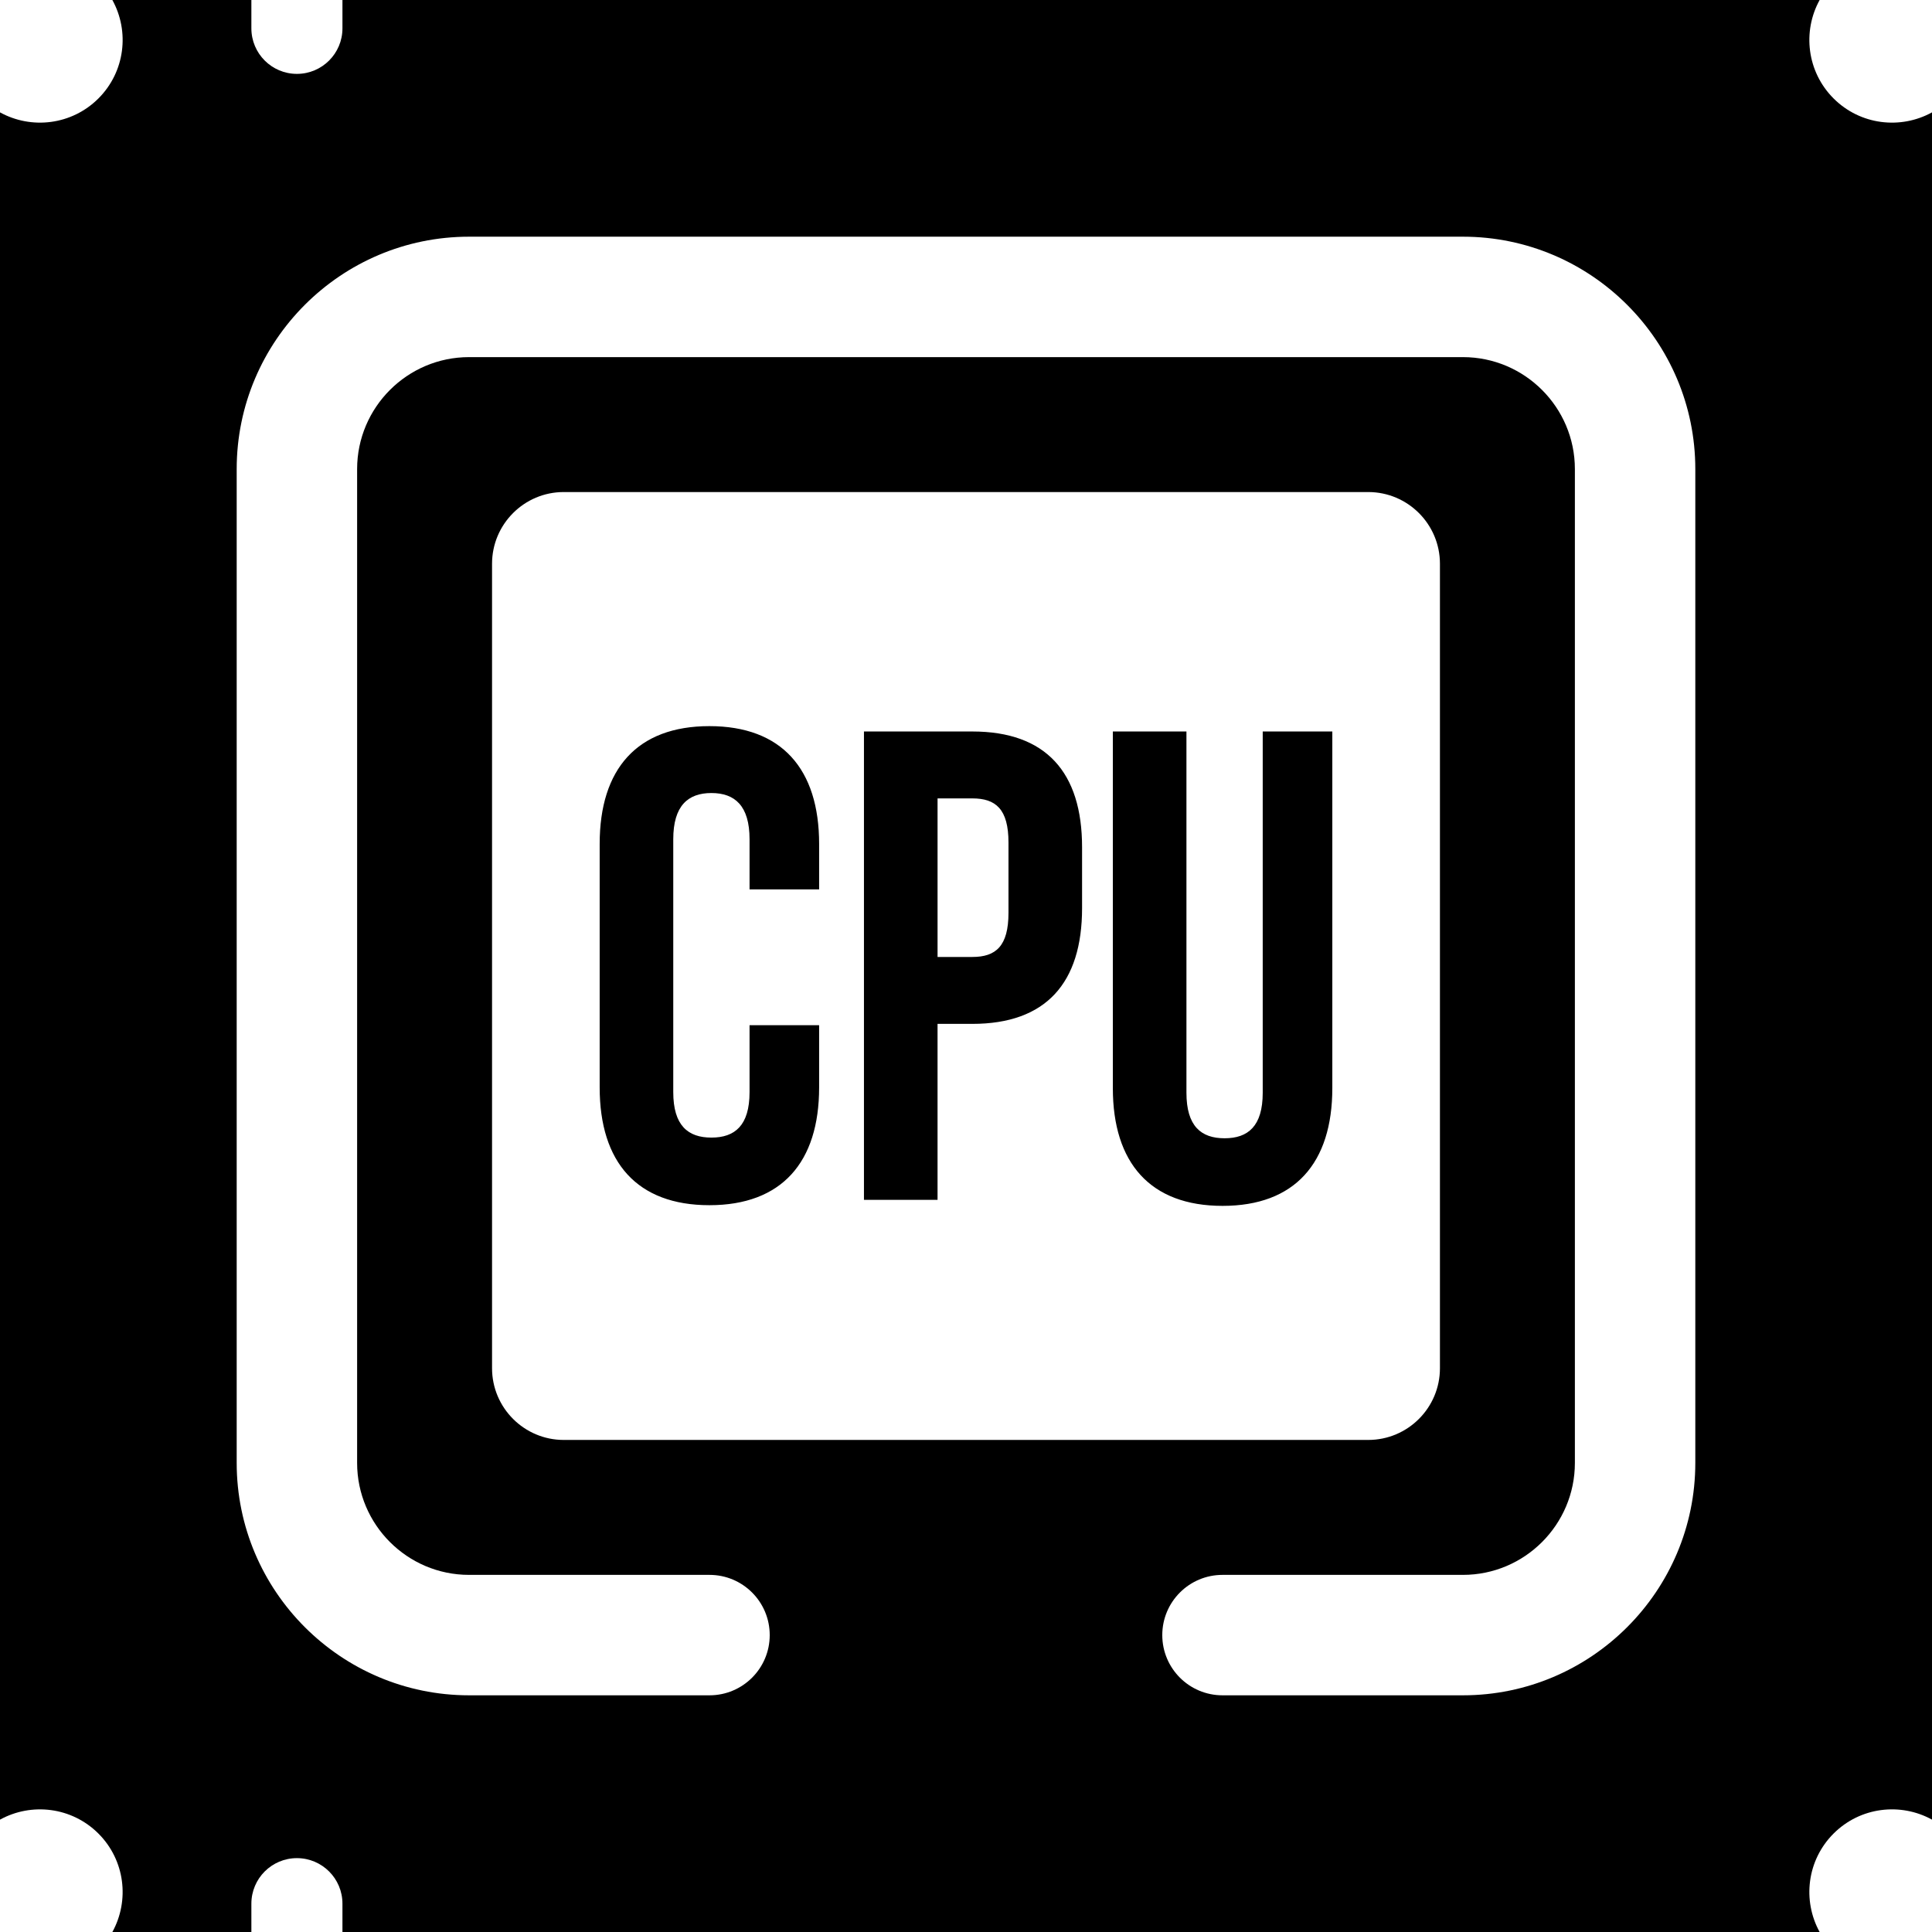
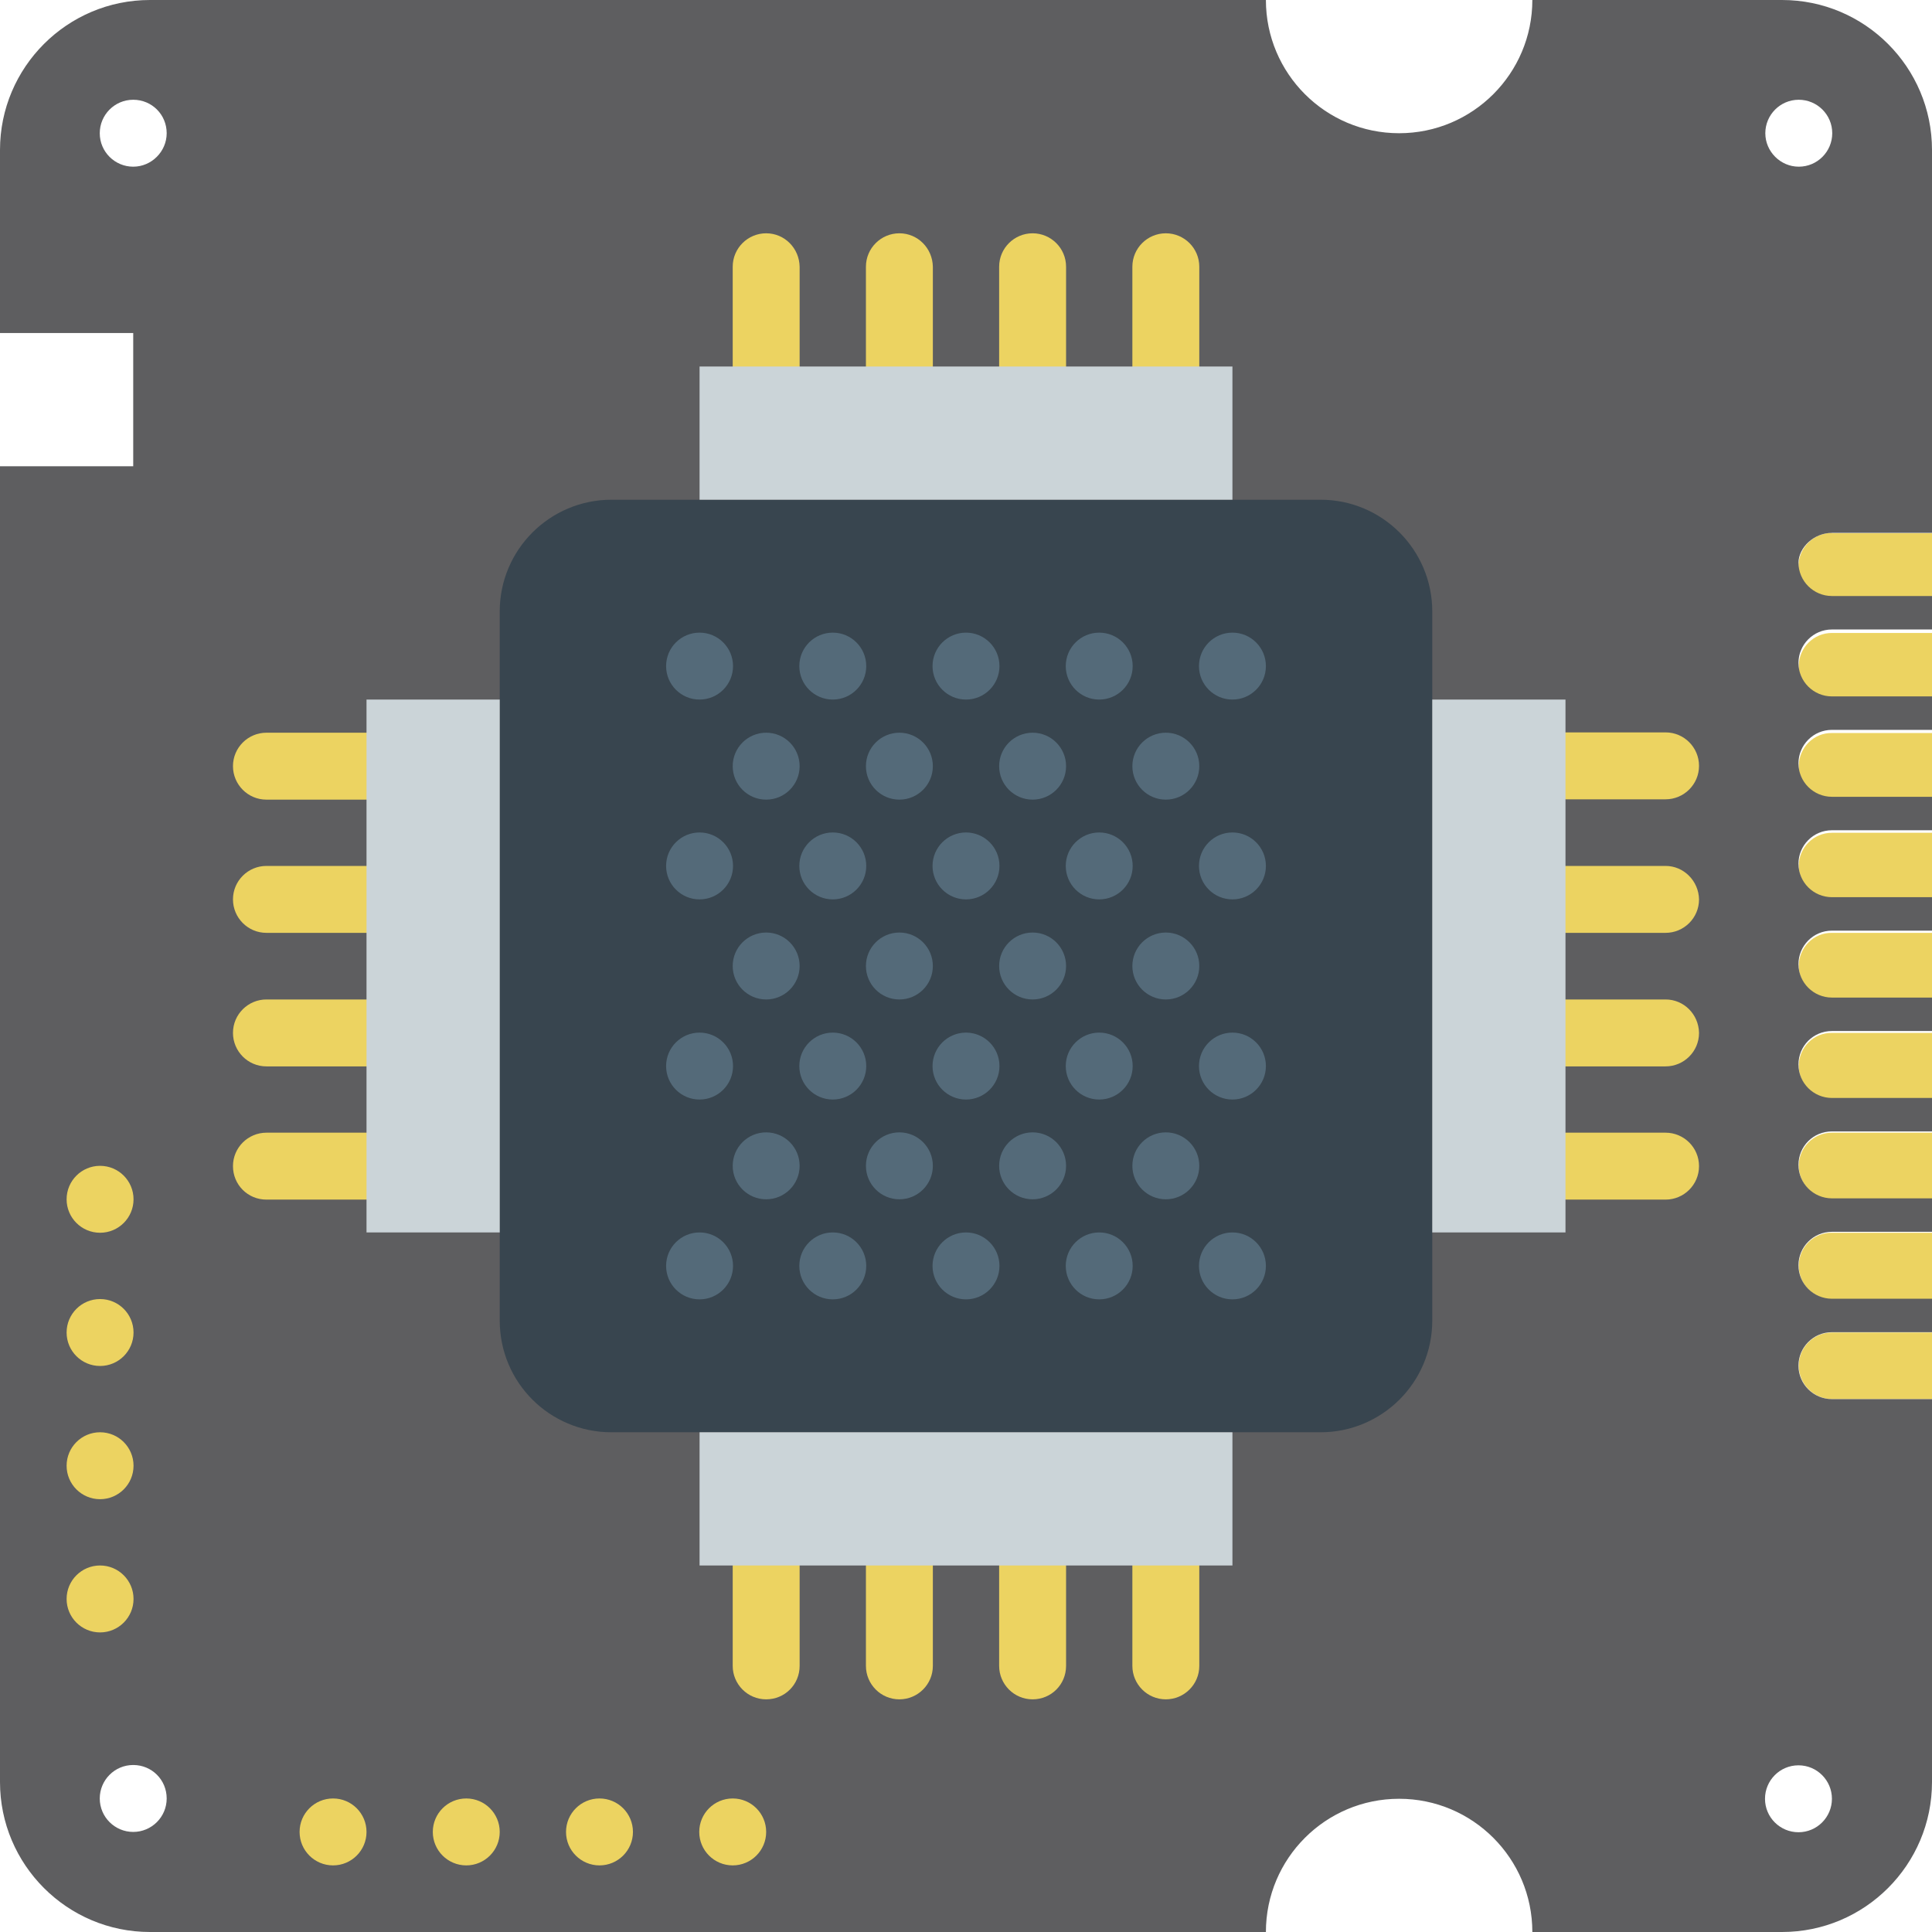
- <svg xmlns="http://www.w3.org/2000/svg" version="1.1" id="Capa_1" x="0px" y="0px" viewBox="0 0 180 180" style="enable-background:new 0 0 180 180;" xml:space="preserve">
-   <path d="M180,169.531V10.469c-2.931,1.615-6.686,1.187-9.171-1.298c-2.485-2.485-2.914-6.24-1.298-9.171H31.905v2.64  c0,2.344-1.899,4.243-4.243,4.243c-2.343,0-4.242-1.899-4.242-4.243V0H10.469c1.616,2.931,1.188,6.686-1.298,9.171  C6.685,11.655,2.931,12.084,0,10.469v159.063c2.931-1.615,6.685-1.187,9.171,1.298c2.485,2.485,2.913,6.24,1.298,9.171H23.42v-2.64  c0-2.344,1.899-4.243,4.242-4.243c2.344,0,4.243,1.899,4.243,4.243V180h137.626c-1.616-2.931-1.188-6.686,1.298-9.171  C173.314,168.345,177.069,167.916,180,169.531z M157.948,136.295c0,11.939-9.714,21.653-21.653,21.653h-22.398  c-3.099,0-5.61-2.512-5.61-5.61c0-3.099,2.512-5.61,5.61-5.61h22.398c5.753,0,10.433-4.68,10.433-10.433v-92.59  c0-5.753-4.68-10.433-10.433-10.433H43.703c-5.751,0-10.431,4.68-10.431,10.433v92.59c0,5.753,4.679,10.433,10.431,10.433h22.4  c3.099,0,5.61,2.512,5.61,5.61c0,3.099-2.512,5.61-5.61,5.61h-22.4c-11.938,0-21.651-9.714-21.651-21.653v-92.59  c0-11.94,9.713-21.653,21.651-21.653h92.592c11.939,0,21.653,9.714,21.653,21.653V136.295z M52.521,134.156  c-3.681,0-6.678-2.994-6.678-6.681V52.524c0-3.687,2.997-6.681,6.678-6.681h74.954c3.687,0,6.681,2.994,6.681,6.681v74.951  c0,3.686-2.994,6.681-6.681,6.681H52.521z M76.316,78.624v4.239h-6.482v-4.676c0-3.116-1.371-4.302-3.554-4.302  c-2.181,0-3.554,1.186-3.554,4.302v23.563c0,3.115,1.373,4.237,3.554,4.237c2.183,0,3.554-1.122,3.554-4.237v-6.233h6.482v5.795  c0,6.983-3.49,10.973-10.223,10.973c-6.733,0-10.223-3.989-10.223-10.973V78.624c0-6.982,3.49-10.972,10.223-10.972  C72.826,67.652,76.316,71.642,76.316,78.624z M90.592,68.151H80.493v43.635h6.856V95.392h3.242c6.856,0,10.223-3.803,10.223-10.783  v-5.674C100.814,71.954,97.448,68.151,90.592,68.151z M93.958,85.045c0,3.116-1.186,4.113-3.366,4.113H87.35V74.385h3.242  c2.181,0,3.366,0.997,3.366,4.113V85.045z M117.646,68.151h6.483v33.225c0,6.982-3.491,10.972-10.224,10.972  c-6.733,0-10.224-3.989-10.224-10.972V68.151h6.857v33.661c0,3.116,1.371,4.238,3.553,4.238c2.183,0,3.554-1.122,3.554-4.238V68.151  z" />
+ <svg xmlns="http://www.w3.org/2000/svg" version="1.1" id="Capa_1" x="0px" y="0px" width="612px" height="612px" viewBox="0 90 612 612" enable-background="new 0 90 612 612" xml:space="preserve">
  <g>
- </g>
+     <path fill="#ECD361" d="M580.3,258.8c-5.8,0-10.6,4.7-10.6,10.6c0,5.8,4.7,10.6,10.6,10.6H612v-21.1H580.3z" />
+     <path fill="#ECD361" d="M569.8,301c0,5.8,4.7,10.6,10.6,10.6H612v-21.1h-31.7C574.5,290.5,569.8,295.2,569.8,301z" />
+     <path fill="#ECD361" d="M569.8,332.7c0,5.8,4.7,10.6,10.6,10.6H612v-21.1h-31.7C574.5,322.1,569.8,326.9,569.8,332.7z" />
+     <path fill="#ECD361" d="M569.8,364.3c0,5.8,4.7,10.6,10.6,10.6H612v-21.1h-31.7C574.5,353.8,569.8,358.5,569.8,364.3z" />
+     <path fill="#ECD361" d="M569.8,396c0,5.8,4.7,10.6,10.6,10.6H612v-21.1h-31.7C574.5,385.4,569.8,390.2,569.8,396z" />
+     <path fill="#ECD361" d="M569.8,427.7c0,5.8,4.7,10.6,10.6,10.6H612v-21.1h-31.7C574.5,417.1,569.8,421.8,569.8,427.7z" />
+     <path fill="#ECD361" d="M569.8,459.3c0,5.8,4.7,10.6,10.6,10.6H612v-21.1h-31.7C574.5,448.8,569.8,453.5,569.8,459.3z" />
+     <path fill="#ECD361" d="M569.8,491c0,5.8,4.7,10.6,10.6,10.6H612v-21.1h-31.7C574.5,480.4,569.8,485.1,569.8,491z" />
+     <path fill="#ECD361" d="M569.8,522.6c0,5.8,4.7,10.6,10.6,10.6H612v-21.1h-31.7C574.5,512.1,569.8,516.8,569.8,522.6z" />
+   </g>
+   <path fill="#5E5E60" d="M580.3,258.8H612V137.5c0-26.2-21.3-47.5-47.5-47.5h-79.1c0,23.3-18.9,42.2-42.2,42.2S401,113.3,401,90H47.5  C21.3,90,0,111.3,0,137.5v58h42.2v42.2H0v416.8C0,680.7,21.3,702,47.5,702H401c0-23.3,18.9-42.2,42.2-42.2s42.2,18.9,42.2,42.2h79.1  c26.2,0,47.5-21.3,47.5-47.5V533.2h-31.7c-5.8,0-10.6-4.7-10.6-10.6c0-5.8,4.7-10.6,10.6-10.6H612v-10.6h-31.7  c-5.8,0-10.6-4.7-10.6-10.6c0-5.8,4.7-10.6,10.6-10.6H612v-10.6h-31.7c-5.8,0-10.6-4.7-10.6-10.6s4.7-10.6,10.6-10.6H612v-10.6  h-31.7c-5.8,0-10.6-4.7-10.6-10.6s4.7-10.6,10.6-10.6H612v-10.6h-31.7c-5.8,0-10.6-4.7-10.6-10.6c0-5.8,4.7-10.6,10.6-10.6H612  v-10.6h-31.7c-5.8,0-10.6-4.7-10.6-10.6c0-5.8,4.7-10.6,10.6-10.6H612v-10.6h-31.7c-5.8,0-10.6-4.7-10.6-10.6  c0-5.8,4.7-10.6,10.6-10.6H612v-10.6h-31.7c-5.8,0-10.6-4.7-10.6-10.6c0-5.8,4.7-10.6,10.6-10.6H612v-10.6h-31.7  c-5.8,0-10.6-4.7-10.6-10.6C569.8,263.5,574.5,258.8,580.3,258.8z M42.2,670.3c-5.8,0-10.6-4.7-10.6-10.6c0-5.8,4.7-10.6,10.6-10.6  s10.6,4.7,10.6,10.6C52.8,665.6,48,670.3,42.2,670.3z M42.2,142.8c-5.8,0-10.6-4.7-10.6-10.6c0-5.8,4.7-10.6,10.6-10.6  s10.6,4.7,10.6,10.6C52.8,138,48,142.8,42.2,142.8z M580.3,659.8c0,5.8-4.7,10.6-10.6,10.6c-5.8,0-10.6-4.7-10.6-10.6  c0-5.8,4.7-10.6,10.6-10.6C575.6,649.2,580.3,654,580.3,659.8z M559.2,132.2c0-5.8,4.7-10.6,10.6-10.6c5.8,0,10.6,4.7,10.6,10.6  c0,5.8-4.7,10.6-10.6,10.6C564,142.8,559.2,138,559.2,132.2z" />
+   <path fill="#38454F" d="M158.3,508.3V283.7c0-19.6,15.9-35.4,35.4-35.4h224.6c19.6,0,35.4,15.9,35.4,35.4v224.6  c0,19.6-15.9,35.4-35.4,35.4H193.7C174.1,543.7,158.3,527.9,158.3,508.3z" />
  <g>
- </g>
+     <path fill="#ECD361" d="M116.1,322.1H84.4c-5.8,0-10.6,4.7-10.6,10.6c0,5.8,4.7,10.6,10.6,10.6h31.7c5.8,0,10.6-4.7,10.6-10.6   C126.6,326.9,121.9,322.1,116.1,322.1z" />
+     <path fill="#ECD361" d="M116.1,448.8H84.4c-5.8,0-10.6,4.7-10.6,10.6s4.7,10.6,10.6,10.6h31.7c5.8,0,10.6-4.7,10.6-10.6   S121.9,448.8,116.1,448.8z" />
+     <path fill="#ECD361" d="M116.1,406.6H84.4c-5.8,0-10.6,4.7-10.6,10.6c0,5.8,4.7,10.6,10.6,10.6h31.7c5.8,0,10.6-4.7,10.6-10.6   C126.6,411.3,121.9,406.6,116.1,406.6z" />
+     <path fill="#ECD361" d="M116.1,364.3H84.4c-5.8,0-10.6,4.7-10.6,10.6c0,5.8,4.7,10.6,10.6,10.6h31.7c5.8,0,10.6-4.7,10.6-10.6   C126.6,369.1,121.9,364.3,116.1,364.3z" />
+     <path fill="#ECD361" d="M495.9,343.2h31.7c5.8,0,10.6-4.7,10.6-10.6c0-5.8-4.7-10.6-10.6-10.6h-31.7c-5.8,0-10.6,4.7-10.6,10.6   C485.4,338.5,490.1,343.2,495.9,343.2z" />
+     <path fill="#ECD361" d="M527.6,448.8h-31.7c-5.8,0-10.6,4.7-10.6,10.6s4.7,10.6,10.6,10.6h31.7c5.8,0,10.6-4.7,10.6-10.6   S533.4,448.8,527.6,448.8z" />
+     <path fill="#ECD361" d="M527.6,406.6h-31.7c-5.8,0-10.6,4.7-10.6,10.6c0,5.8,4.7,10.6,10.6,10.6h31.7c5.8,0,10.6-4.7,10.6-10.6   C538.1,411.3,533.4,406.6,527.6,406.6z" />
+     <path fill="#ECD361" d="M527.6,364.3h-31.7c-5.8,0-10.6,4.7-10.6,10.6c0,5.8,4.7,10.6,10.6,10.6h31.7c5.8,0,10.6-4.7,10.6-10.6   C538.1,369.1,533.4,364.3,527.6,364.3z" />
+     <path fill="#ECD361" d="M369.3,163.9c-5.8,0-10.6,4.7-10.6,10.6v31.7c0,5.8,4.7,10.6,10.6,10.6c5.8,0,10.6-4.7,10.6-10.6v-31.7   C379.9,168.6,375.1,163.9,369.3,163.9z" />
+     <path fill="#ECD361" d="M242.7,163.9c-5.8,0-10.6,4.7-10.6,10.6v31.7c0,5.8,4.7,10.6,10.6,10.6s10.6-4.7,10.6-10.6v-31.7   C253.2,168.6,248.5,163.9,242.7,163.9z" />
+     <path fill="#ECD361" d="M284.9,163.9c-5.8,0-10.6,4.7-10.6,10.6v31.7c0,5.8,4.7,10.6,10.6,10.6c5.8,0,10.6-4.7,10.6-10.6v-31.7   C295.4,168.6,290.7,163.9,284.9,163.9z" />
+     <path fill="#ECD361" d="M327.1,163.9c-5.8,0-10.6,4.7-10.6,10.6v31.7c0,5.8,4.7,10.6,10.6,10.6s10.6-4.7,10.6-10.6v-31.7   C337.7,168.6,332.9,163.9,327.1,163.9z" />
+     <path fill="#ECD361" d="M369.3,575.4c-5.8,0-10.6,4.7-10.6,10.6v31.7c0,5.8,4.7,10.6,10.6,10.6c5.8,0,10.6-4.7,10.6-10.6v-31.7   C379.9,580.1,375.1,575.4,369.3,575.4z" />
+     <path fill="#ECD361" d="M242.7,575.4c-5.8,0-10.6,4.7-10.6,10.6v31.7c0,5.8,4.7,10.6,10.6,10.6s10.6-4.7,10.6-10.6v-31.7   C253.2,580.1,248.5,575.4,242.7,575.4z" />
+     <path fill="#ECD361" d="M284.9,575.4c-5.8,0-10.6,4.7-10.6,10.6v31.7c0,5.8,4.7,10.6,10.6,10.6c5.8,0,10.6-4.7,10.6-10.6v-31.7   C295.4,580.1,290.7,575.4,284.9,575.4z" />
+     <path fill="#ECD361" d="M327.1,575.4c-5.8,0-10.6,4.7-10.6,10.6v31.7c0,5.8,4.7,10.6,10.6,10.6s10.6-4.7,10.6-10.6v-31.7   C337.7,580.1,332.9,575.4,327.1,575.4z" />
+   </g>
+   <circle fill="#ECD361" cx="31.7" cy="469.9" r="10.6" />
+   <circle fill="#ECD361" cx="31.7" cy="512.1" r="10.6" />
+   <circle fill="#ECD361" cx="31.7" cy="554.3" r="10.6" />
+   <circle fill="#ECD361" cx="31.7" cy="596.5" r="10.6" />
  <g>
- </g>
-   <g>
- </g>
-   <g>
- </g>
-   <g>
- </g>
-   <g>
- </g>
-   <g>
- </g>
-   <g>
- </g>
-   <g>
- </g>
-   <g>
- </g>
-   <g>
- </g>
-   <g>
- </g>
-   <g>
- </g>
-   <g>
- </g>
+     <circle fill="#546A79" cx="390.4" cy="491" r="10.6" />
+     <circle fill="#546A79" cx="348.2" cy="491" r="10.6" />
+     <circle fill="#546A79" cx="369.3" cy="459.3" r="10.6" />
+     <circle fill="#546A79" cx="306" cy="491" r="10.6" />
+     <circle fill="#546A79" cx="263.8" cy="491" r="10.6" />
+     <circle fill="#546A79" cx="327.1" cy="459.3" r="10.6" />
+     <circle fill="#546A79" cx="284.9" cy="459.3" r="10.6" />
+     <circle fill="#546A79" cx="221.6" cy="491" r="10.6" />
+     <circle fill="#546A79" cx="242.7" cy="459.3" r="10.6" />
+     <circle fill="#546A79" cx="390.4" cy="427.7" r="10.6" />
+     <circle fill="#546A79" cx="348.2" cy="427.7" r="10.6" />
+     <circle fill="#546A79" cx="369.3" cy="396" r="10.6" />
+     <circle fill="#546A79" cx="306" cy="427.7" r="10.6" />
+     <circle fill="#546A79" cx="263.8" cy="427.7" r="10.6" />
+     <circle fill="#546A79" cx="327.1" cy="396" r="10.6" />
+     <circle fill="#546A79" cx="284.9" cy="396" r="10.6" />
+     <circle fill="#546A79" cx="221.6" cy="427.7" r="10.6" />
+     <circle fill="#546A79" cx="242.7" cy="396" r="10.6" />
+     <circle fill="#546A79" cx="390.4" cy="364.3" r="10.6" />
+     <circle fill="#546A79" cx="348.2" cy="364.3" r="10.6" />
+     <circle fill="#546A79" cx="369.3" cy="332.7" r="10.6" />
+     <circle fill="#546A79" cx="306" cy="364.3" r="10.6" />
+     <circle fill="#546A79" cx="263.8" cy="364.3" r="10.6" />
+     <circle fill="#546A79" cx="327.1" cy="332.7" r="10.6" />
+     <circle fill="#546A79" cx="284.9" cy="332.7" r="10.6" />
+     <circle fill="#546A79" cx="221.6" cy="364.3" r="10.6" />
+     <circle fill="#546A79" cx="242.7" cy="332.7" r="10.6" />
+     <circle fill="#546A79" cx="390.4" cy="301" r="10.6" />
+     <circle fill="#546A79" cx="348.2" cy="301" r="10.6" />
+     <circle fill="#546A79" cx="306" cy="301" r="10.6" />
+     <circle fill="#546A79" cx="263.8" cy="301" r="10.6" />
+     <circle fill="#546A79" cx="221.6" cy="301" r="10.6" />
+   </g>
+   <circle fill="#ECD361" cx="105.5" cy="670.3" r="10.6" />
+   <circle fill="#ECD361" cx="147.7" cy="670.3" r="10.6" />
+   <circle fill="#ECD361" cx="189.9" cy="670.3" r="10.6" />
+   <circle fill="#ECD361" cx="232.1" cy="670.3" r="10.6" />
+   <rect x="221.6" y="206.1" fill="#CBD4D8" width="168.8" height="42.2" />
+   <rect x="221.6" y="543.7" fill="#CBD4D8" width="168.8" height="42.2" />
+   <rect x="453.7" y="311.6" fill="#CBD4D8" width="42.2" height="168.8" />
+   <rect x="116.1" y="311.6" fill="#CBD4D8" width="42.2" height="168.8" />
</svg>
